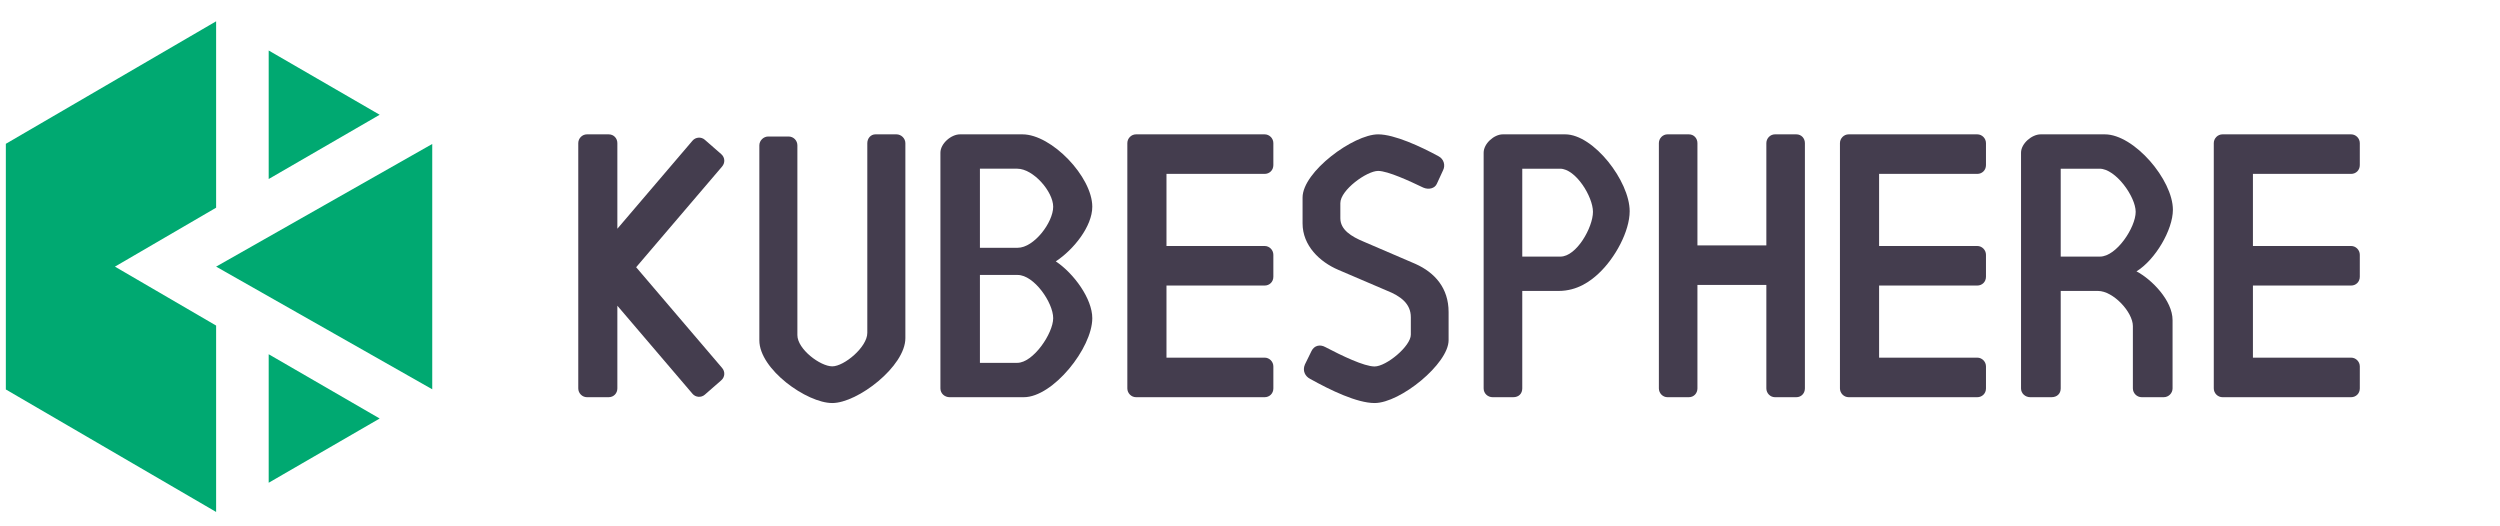
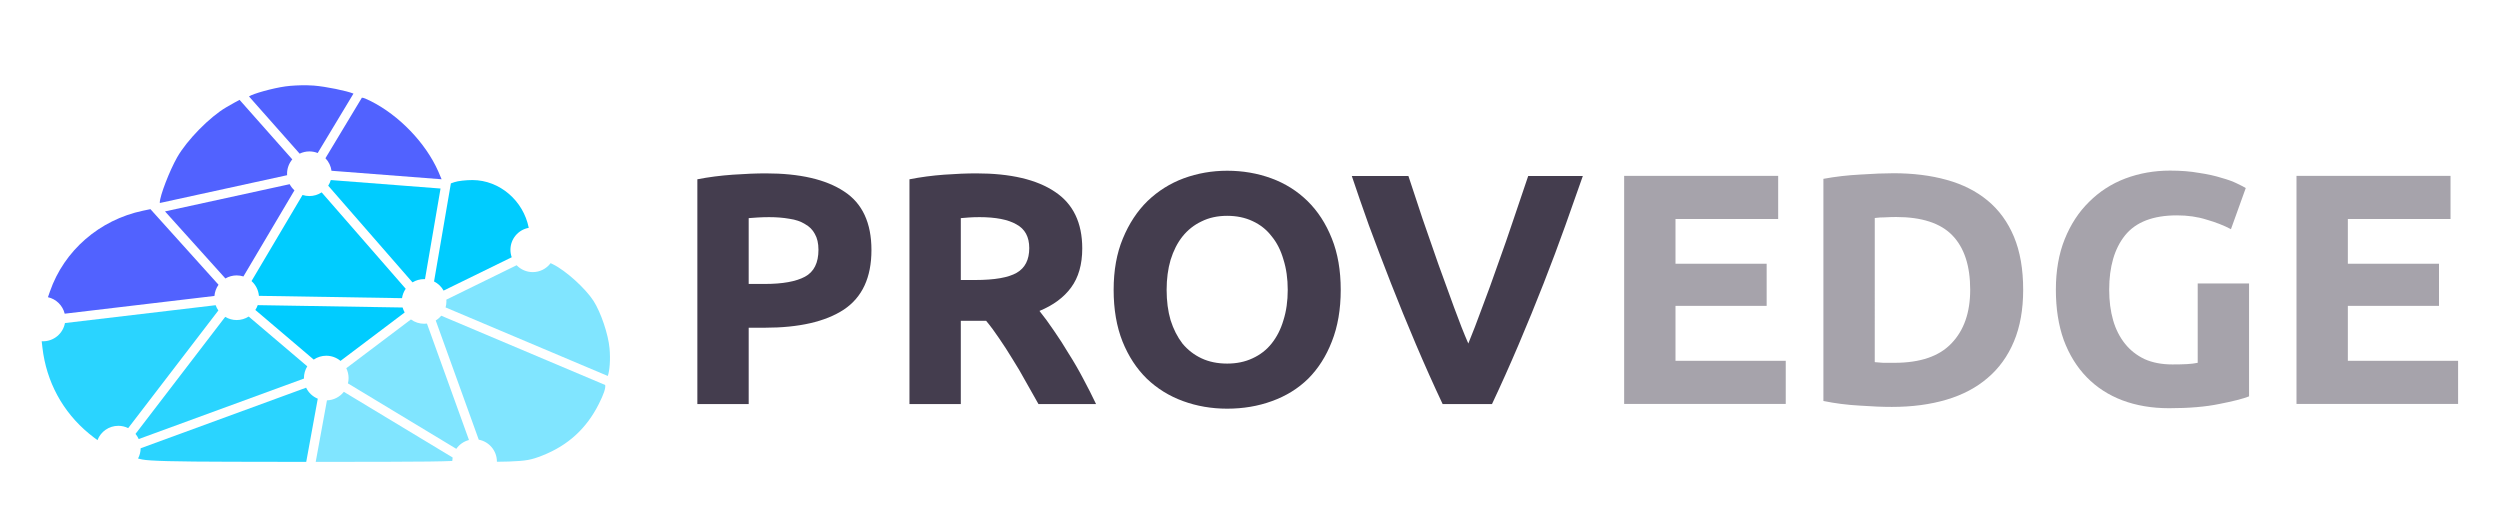
- <svg xmlns="http://www.w3.org/2000/svg" width="428px" height="90px" viewBox="0 0 428 90" version="1.1">
-   <g id="KubeSphere商标®.ai" stroke="none" stroke-width="1" fill="none" fill-rule="evenodd">
-     <g id="编组" transform="translate(98.9996, 22.647)" fill="#443D4E">
-       <path d="M208.534,0.353 L204.869,0.353 C204.067,0.353 203.4,1.037 203.4,1.857 L203.4,19.362 L191.601,19.362 L191.601,1.857 C191.601,1.037 191.001,0.353 190.135,0.353 L186.468,0.353 C185.668,0.353 185,1.037 185,1.857 L185,43.848 C185,44.67 185.668,45.353 186.468,45.353 L190.135,45.353 C191.001,45.353 191.601,44.67 191.601,43.848 L191.601,26.133 L203.4,26.133 L203.4,43.848 C203.4,44.67 204.067,45.353 204.869,45.353 L208.534,45.353 C209.401,45.353 210,44.67 210,43.848 L210,1.857 C210,1.037 209.401,0.353 208.534,0.353" id="Fill-5" />
-       <path d="M119,40.087 C119,39.266 118.323,38.582 117.511,38.582 L100.702,38.583 L100.702,26.238 L117.511,26.238 C118.323,26.238 118.999,25.623 118.999,24.733 L118.999,20.973 C118.999,20.151 118.322,19.467 117.511,19.467 L100.702,19.467 L100.702,7.123 L117.511,7.123 C118.322,7.123 118.999,6.508 118.999,5.619 L118.999,1.858 C118.999,1.036 118.322,0.353 117.511,0.353 L99.215,0.353 C99.214,0.353 99.214,0.353 99.213,0.353 L95.49,0.353 C94.677,0.353 94,1.036 94,1.857 L94,43.848 C94,44.669 94.677,45.353 95.49,45.353 L97.103,45.353 L97.106,45.353 L117.511,45.353 C118.323,45.353 119,44.737 119,43.848 L119,40.087 Z" id="Fill-7" />
-       <path d="M241,40.087 C241,39.266 240.323,38.582 239.511,38.582 L222.702,38.583 L222.702,26.238 L239.511,26.238 C240.322,26.238 240.999,25.623 240.999,24.733 L240.999,20.973 C240.999,20.151 240.322,19.467 239.511,19.467 L222.702,19.467 L222.702,7.123 L239.511,7.123 C240.322,7.123 240.999,6.508 240.999,5.619 L240.999,1.858 C240.999,1.036 240.322,0.353 239.511,0.353 L221.215,0.353 C221.214,0.353 221.214,0.353 221.213,0.353 L217.49,0.353 C216.677,0.353 216,1.036 216,1.857 L216,43.848 C216,44.669 216.677,45.353 217.49,45.353 L219.103,45.353 L219.106,45.353 L239.511,45.353 C240.323,45.353 241,44.737 241,43.848 L241,40.087 Z" id="Fill-9" />
-       <path d="M305,40.087 C305,39.266 304.323,38.582 303.511,38.582 L286.702,38.583 L286.702,26.238 L303.511,26.238 C304.323,26.238 304.999,25.623 304.999,24.733 L304.999,20.973 C304.999,20.151 304.322,19.467 303.511,19.467 L286.702,19.467 L286.702,7.123 L303.511,7.123 C304.322,7.123 304.999,6.508 304.999,5.619 L304.999,1.858 C304.999,1.036 304.322,0.353 303.511,0.353 L285.215,0.353 C285.214,0.353 285.214,0.353 285.213,0.353 L281.49,0.353 C280.678,0.353 280,1.036 280,1.857 L280,43.848 C280,44.669 280.678,45.353 281.49,45.353 L283.103,45.353 L283.106,45.353 L303.511,45.353 C304.323,45.353 305,44.737 305,43.848 L305,40.087 Z" id="Fill-11" />
-       <path d="M130.467,12.125 L130.467,14.711 C130.467,16.685 132.334,17.841 134.467,18.726 L143.333,22.536 C146.667,24.034 149,26.687 149,30.77 L149,35.601 C149,39.616 140.733,46.353 136.332,46.353 C133.334,46.353 128.801,44.175 125.269,42.202 C124.467,41.794 123.934,40.84 124.401,39.752 L125.535,37.438 C126.001,36.486 127.001,36.281 127.868,36.758 C130.734,38.255 134.533,40.092 136.332,40.092 C138.333,40.092 142.534,36.622 142.534,34.648 L142.534,31.655 C142.534,29.341 140.8,28.048 138.401,27.096 L130.134,23.557 C126.934,22.196 124,19.406 124,15.596 L124,11.173 C124,6.749 132.733,0.353 136.934,0.353 C139.734,0.353 144.267,2.462 147.267,4.096 C148.2,4.573 148.467,5.661 148.066,6.477 L147,8.791 C146.667,9.607 145.6,9.88 144.667,9.471 C142.4,8.383 138.6,6.614 136.934,6.614 C135,6.614 130.467,9.88 130.467,12.125" id="Fill-13" />
-       <path d="M260.453,6.235 L253.795,6.235 L253.795,21.281 L260.521,21.281 C263.335,21.281 266.629,16.289 266.629,13.621 C266.629,11.023 263.197,6.235 260.453,6.235 M260.178,27.162 L253.795,27.162 L253.795,43.85 C253.795,44.738 253.177,45.353 252.215,45.353 L248.579,45.353 C247.755,45.353 247,44.738 247,43.85 L247,3.499 C247,1.927 248.854,0.353 250.364,0.353 L261.345,0.353 C266.354,0.353 273,8.138 273,13.267 C273,16.687 269.993,21.827 266.767,23.811 C269.375,25.178 272.943,28.803 272.943,32.155 L272.943,43.85 C272.943,44.67 272.258,45.353 271.433,45.353 L267.659,45.353 C266.835,45.353 266.149,44.67 266.149,43.85 L266.149,33.18 C266.149,30.786 262.787,27.162 260.178,27.162" id="Fill-15" />
-       <path d="M168.088,6.235 L161.612,6.235 L161.612,21.281 L168.154,21.281 C170.893,21.281 173.715,16.289 173.715,13.621 C173.715,11.023 170.758,6.235 168.088,6.235 M167.821,27.162 L161.612,27.162 L161.612,43.85 C161.612,44.738 161.01,45.353 160.075,45.353 L156.536,45.353 C155.735,45.353 155,44.738 155,43.85 L155,3.499 C155,1.927 156.804,0.353 158.273,0.353 L168.957,0.353 C173.83,0.353 180,8.381 180,13.509 C180,16.929 177.527,21.529 174.67,24.189 C173.265,25.497 171.034,27.162 167.821,27.162" id="Fill-17" />
-       <path d="M43.484,46.353 C39.136,46.353 31,40.59 31,35.616 L31,2.237 C31,1.409 31.722,0.723 32.518,0.723 L36.003,0.723 C36.854,0.723 37.512,1.409 37.512,2.237 L37.512,34.722 C37.512,37.14 41.442,40.071 43.484,40.071 C45.527,40.071 49.483,36.769 49.483,34.351 L49.483,1.867 C49.483,1.038 50.075,0.353 50.87,0.353 L54.483,0.353 C55.279,0.353 56,1.038 56,1.867 L56,35.246 C56,40.071 47.827,46.353 43.484,46.353" id="Fill-19" />
-       <path d="M75.158,39.472 L68.763,39.472 L68.763,24.426 L75.225,24.426 C78.027,24.426 81.306,29.155 81.306,31.822 C81.306,34.422 77.89,39.472 75.158,39.472 L75.158,39.472 Z M68.763,6.234 L75.158,6.234 C77.89,6.234 81.306,10.151 81.306,12.751 C81.306,15.418 78.027,19.773 75.225,19.773 L68.763,19.773 L68.763,6.234 Z M81.752,22.1 C84.865,20.048 88,16.061 88,12.751 C88,7.622 81.033,0.353 76.046,0.353 L65.347,0.353 C63.845,0.353 62,1.926 62,3.498 L62,19.986 L62,42.207 L62,43.85 C62,44.739 62.752,45.353 63.572,45.353 L65.347,45.353 L67.192,45.353 L76.277,45.353 C81.263,45.353 88,36.952 88,31.822 C88,28.514 84.865,24.176 81.752,22.1 L81.752,22.1 Z" id="Fill-21" />
-       <path d="M9.909,23.102 L24.626,5.859 C25.156,5.237 25.139,4.318 24.473,3.737 L21.659,1.279 C21.045,0.741 20.091,0.812 19.561,1.434 L6.692,16.512 L6.692,1.858 C6.692,1.037 6.084,0.353 5.205,0.353 L1.487,0.353 C0.676,0.353 0,1.037 0,1.858 L0,43.85 C0,44.67 0.676,45.353 1.487,45.353 L5.205,45.353 C6.084,45.353 6.692,44.67 6.692,43.85 L6.692,29.692 L19.561,44.772 C20.091,45.392 21.045,45.463 21.659,44.926 L24.473,42.468 C25.139,41.886 25.156,40.967 24.626,40.347 L9.909,23.102 Z" id="Fill-23" />
-     </g>
-     <polygon id="Fill-1" fill="#00A971" points="65 71.647 46 60.647 46 82.647" />
-     <polygon id="Fill-2" fill="#00A971" points="65 19.647 46 8.647 46 30.647" />
-     <polygon id="Fill-3" fill="#00A971" points="19.678 45.647 37 35.556 37 3.647 1 24.62 1 66.675 37 87.647 37 55.739" />
-     <polygon id="Fill-4" fill="#00A971" points="37 45.647 74 66.647 74 24.647" />
-   </g>
+ <svg xmlns="http://www.w3.org/2000/svg" width="428px" height="90px" viewBox="0 0 428 90" version="1.1" id="svg2161">
+   <defs id="defs2165" />
+   <path id="path2494" d="m 58.864,67.078 a 3.821,3.821 0 0 1 -2.89,1.463 l -1.925,10.534 12.237,-0.017 c 5.703,-0.008 9.364,-0.055 11.146,-0.142 a 3.821,3.821 0 0 1 0.063,-0.588 z" style="fill:#80e5ff;fill-opacity:1;stroke-width:0.293" />
+   <path id="path2492" d="M 52.409,66.372 24.076,76.745 a 3.821,3.821 0 0 1 -0.44,1.755 c 0.207,0.052 0.437,0.105 0.702,0.162 1.198,0.257 5.627,0.371 15.114,0.389 l 12.974,0.024 1.977,-10.818 a 3.821,3.821 0 0 1 -1.995,-1.885 z" style="fill:#2ad4ff;fill-opacity:1;stroke-width:0.293" />
+   <path id="path2490" d="m 70.349,54.689 -11.065,8.347 a 3.821,3.821 0 0 1 0.393,1.686 3.821,3.821 0 0 1 -0.111,0.915 l 18.552,11.203 a 3.821,3.821 0 0 1 2.17,-1.511 L 73.093,55.394 a 3.821,3.821 0 0 1 -0.489,0.032 3.821,3.821 0 0 1 -2.255,-0.738 z" style="fill:#80e5ff;fill-opacity:1;stroke-width:0.293" />
+   <path id="path2488" d="m 42.575,54.192 a 3.821,3.821 0 0 1 -2.055,0.6 3.821,3.821 0 0 1 -1.965,-0.544 L 23.198,74.283 a 3.821,3.821 0 0 1 0.548,0.883 L 52.036,64.81 a 3.821,3.821 0 0 1 -0.001,-0.088 3.821,3.821 0 0 1 0.57,-2.007 z" style="fill:#2ad4ff;fill-opacity:1;stroke-width:0.293" />
+   <path id="path2486" d="m 75.54,54.05 a 3.821,3.821 0 0 1 -0.943,0.815 l 7.365,20.408 a 3.821,3.821 0 0 1 3.109,3.754 3.821,3.821 0 0 1 -5.87e-4,0.027 c 0.529,0.007 1.213,-0.007 2.072,-0.04 2.955,-0.116 3.77,-0.262 5.705,-1.025 4.399,-1.735 7.555,-4.617 9.672,-8.831 0.844,-1.68 1.194,-2.709 1.087,-3.248 z" style="fill:#80e5ff;fill-opacity:1;stroke-width:0.293" />
+   <path id="path2484" d="m 36.919,52.25 -25.799,3.057 a 3.821,3.821 0 0 1 -3.756,3.121 3.821,3.821 0 0 1 -0.228,-0.007 l 0.125,1.082 c 0.675,5.849 3.469,11.011 7.968,14.722 0.529,0.437 1.045,0.832 1.459,1.124 a 3.821,3.821 0 0 1 3.567,-2.45 3.821,3.821 0 0 1 1.69,0.395 L 37.383,53.152 a 3.821,3.821 0 0 1 -0.464,-0.902 z" style="fill:#2ad4ff;fill-opacity:1;stroke-width:0.293" />
+   <path id="path2482" d="m 44.123,52.241 a 3.821,3.821 0 0 1 -0.409,0.825 l 9.995,8.495 a 3.821,3.821 0 0 1 2.146,-0.66 3.821,3.821 0 0 1 2.441,0.882 l 10.986,-8.289 a 3.821,3.821 0 0 1 -0.355,-0.849 z" style="fill:#00ccff;fill-opacity:1;stroke-width:0.293" />
+   <path id="path2480" d="m 94.267,45.052 a 3.821,3.821 0 0 1 -3.06,1.533 3.821,3.821 0 0 1 -2.759,-1.177 l -12.035,5.891 a 3.821,3.821 0 0 1 0.013,0.307 3.821,3.821 0 0 1 -0.141,1.027 l 27.768,11.732 c 0.325,-0.901 0.472,-2.811 0.303,-4.714 -0.214,-2.407 -1.483,-6.17 -2.742,-8.132 -1.369,-2.133 -4.743,-5.185 -6.918,-6.258 C 94.533,45.18 94.404,45.118 94.267,45.052 Z" style="fill:#80e5ff;fill-opacity:1;stroke-width:0.293" />
+   <path id="path2478" d="m 25.754,35.806 c -0.318,0.064 -0.71,0.147 -1.266,0.264 -7.462,1.57 -13.512,6.823 -15.945,13.845 l -0.335,0.965 a 3.821,3.821 0 0 1 2.869,2.824 l 25.635,-3.038 a 3.821,3.821 0 0 1 0.699,-1.917 z" style="fill:#5162ff;fill-opacity:1;stroke-width:0.293" />
+   <path id="path2476" d="M 55.068,32.934 A 3.821,3.821 0 0 1 52.965,33.564 3.821,3.821 0 0 1 51.794,33.38 L 43.061,48.118 a 3.821,3.821 0 0 1 1.265,2.53 l 24.498,0.399 a 3.821,3.821 0 0 1 0.633,-1.611 z" style="fill:#00ccff;fill-opacity:1;stroke-width:0.293" />
+   <path id="path2474" d="m 49.59,31.532 -21.34,4.661 10.338,11.48 a 3.821,3.821 0 0 1 1.931,-0.524 3.821,3.821 0 0 1 1.155,0.179 l 8.736,-14.745 a 3.821,3.821 0 0 1 -0.821,-1.051 z" style="fill:#5162ff;fill-opacity:1;stroke-width:0.293" />
+   <path id="path2472" d="m 80.908,30.826 c -1.13,-0.005 -2.528,0.155 -3.108,0.357 l -0.61,0.213 -2.881,16.79 a 3.821,3.821 0 0 1 1.635,1.565 l 11.662,-5.708 A 3.821,3.821 0 0 1 87.386,42.764 3.821,3.821 0 0 1 90.522,39.005 c -0.926,-4.668 -4.991,-8.156 -9.614,-8.179 z" style="fill:#00ccff;fill-opacity:1;stroke-width:0.293" />
+   <path id="path2470" d="m 56.63,30.825 a 3.821,3.821 0 0 1 -0.44,0.969 L 70.618,48.341 a 3.821,3.821 0 0 1 1.986,-0.557 3.821,3.821 0 0 1 0.155,0.003 L 75.421,32.276 Z" style="fill:#00ccff;fill-opacity:1;stroke-width:0.293" />
+   <path id="path2468" d="m 41.015,17.098 c -0.414,0.207 -1.328,0.713 -2.293,1.277 -2.827,1.651 -6.734,5.635 -8.395,8.561 -1.312,2.311 -2.963,6.6 -2.969,7.719 -2.07e-4,0.038 0.001,0.067 0.002,0.1 l 21.794,-4.761 a 3.821,3.821 0 0 1 -0.009,-0.252 3.821,3.821 0 0 1 0.894,-2.456 z" style="fill:#5162ff;fill-opacity:1;stroke-width:0.293" />
+   <path id="path2466" d="m 61.954,16.725 -6.24,10.364 a 3.821,3.821 0 0 1 1.039,2.146 L 75.603,30.69 C 75.47,30.359 75.278,29.904 75.03,29.341 72.879,24.479 68.346,19.758 63.483,17.315 62.678,16.911 62.243,16.73 61.954,16.725 Z" style="fill:#5162ff;fill-opacity:1;stroke-width:0.293" />
+   <path id="path1039-3-1" d="m 52.558,14.599 c -1.236,-0.02 -2.662,0.049 -3.689,0.192 -2.212,0.308 -5.59,1.258 -6.242,1.721 l 8.673,9.793 a 3.821,3.821 0 0 1 1.666,-0.383 3.821,3.821 0 0 1 1.423,0.275 l 6.126,-10.173 c -1.158,-0.47 -4.708,-1.208 -6.804,-1.374 -0.348,-0.028 -0.739,-0.044 -1.151,-0.051 z" style="fill:#5162ff;fill-opacity:1;stroke-width:0.293" />
+   <path d="m 131.106,29.681 q 8.733,0 13.41,3.099 4.676,3.042 4.676,10.029 0,7.043 -4.733,10.198 -4.733,3.099 -13.522,3.099 h -2.761 v 13.071 h -8.789 V 30.695 q 2.873,-0.563 6.085,-0.789 3.212,-0.225 5.634,-0.225 z m 0.563,7.494 q -0.958,0 -1.916,0.056 -0.901,0.056 -1.578,0.113 v 11.268 h 2.761 q 4.564,0 6.874,-1.24 2.31,-1.24 2.31,-4.62 0,-1.634 -0.62,-2.704 -0.563,-1.071 -1.69,-1.69 -1.071,-0.676 -2.648,-0.901 -1.578,-0.282 -3.493,-0.282 z" style="font-style:normal;font-variant:normal;font-weight:bold;font-stretch:normal;font-size:56.343px;line-height:1.25;font-family:Ubuntu;-inkscape-font-specification:Ubuntu;fill:#443d4e;fill-opacity:1;stroke:none;stroke-width:0.293" id="path874" />
+   <path d="m 167.139,29.681 q 8.789,0 13.466,3.155 4.676,3.099 4.676,9.691 0,4.113 -1.916,6.705 -1.859,2.535 -5.409,4 1.183,1.465 2.479,3.381 1.296,1.859 2.535,3.944 1.296,2.028 2.479,4.282 1.183,2.197 2.197,4.338 h -9.86 q -1.071,-1.916 -2.197,-3.888 -1.071,-1.972 -2.254,-3.831 -1.127,-1.859 -2.254,-3.493 -1.127,-1.69 -2.254,-3.042 h -4.338 v 14.255 h -8.789 V 30.695 q 2.873,-0.563 5.916,-0.789 3.099,-0.225 5.522,-0.225 z m 0.507,7.494 q -0.958,0 -1.747,0.056 -0.732,0.056 -1.409,0.113 v 10.592 h 2.479 q 4.958,0 7.099,-1.24 2.141,-1.24 2.141,-4.226 0,-2.873 -2.197,-4.057 -2.141,-1.24 -6.367,-1.24 z" style="font-style:normal;font-variant:normal;font-weight:bold;font-stretch:normal;font-size:56.343px;line-height:1.25;font-family:Ubuntu;-inkscape-font-specification:Ubuntu;fill:#443d4e;fill-opacity:1;stroke:none;stroke-width:0.293" id="path876" />
+   <path d="m 199.727,49.626 q 0,2.873 0.676,5.184 0.732,2.31 2.028,4 1.352,1.634 3.268,2.535 1.916,0.901 4.395,0.901 2.423,0 4.338,-0.901 1.972,-0.901 3.268,-2.535 1.352,-1.69 2.028,-4 0.732,-2.31 0.732,-5.184 0,-2.873 -0.732,-5.184 -0.676,-2.366 -2.028,-4 -1.296,-1.69 -3.268,-2.592 -1.916,-0.901 -4.338,-0.901 -2.479,0 -4.395,0.958 -1.916,0.901 -3.268,2.592 -1.296,1.634 -2.028,4 -0.676,2.31 -0.676,5.127 z m 29.805,0 q 0,5.014 -1.521,8.846 -1.465,3.775 -4.057,6.367 -2.592,2.535 -6.198,3.831 -3.55,1.296 -7.663,1.296 -4,0 -7.55,-1.296 -3.55,-1.296 -6.198,-3.831 -2.648,-2.592 -4.169,-6.367 -1.521,-3.831 -1.521,-8.846 0,-5.014 1.578,-8.789 1.578,-3.831 4.226,-6.423 2.704,-2.592 6.198,-3.888 3.55,-1.296 7.437,-1.296 4,0 7.55,1.296 3.55,1.296 6.198,3.888 2.648,2.592 4.169,6.423 1.521,3.775 1.521,8.789 z" style="font-style:normal;font-variant:normal;font-weight:bold;font-stretch:normal;font-size:56.343px;line-height:1.25;font-family:Ubuntu;-inkscape-font-specification:Ubuntu;fill:#443d4e;fill-opacity:1;stroke:none;stroke-width:0.293" id="path878" />
+   <path d="m 246.98,69.177 q -2.31,-4.902 -4.564,-10.198 -2.254,-5.296 -4.282,-10.48 -2.028,-5.184 -3.775,-9.916 -1.69,-4.733 -2.93,-8.451 h 9.691 q 1.127,3.381 2.423,7.325 1.352,3.888 2.704,7.775 1.409,3.888 2.704,7.437 1.296,3.55 2.423,6.141 1.071,-2.592 2.366,-6.141 1.352,-3.55 2.704,-7.437 1.409,-3.888 2.704,-7.775 1.352,-3.944 2.479,-7.325 h 9.353 q -1.296,3.719 -2.986,8.451 -1.69,4.733 -3.719,9.916 -2.028,5.184 -4.282,10.48 -2.254,5.296 -4.564,10.198 z" style="font-style:normal;font-variant:normal;font-weight:bold;font-stretch:normal;font-size:56.343px;line-height:1.25;font-family:Ubuntu;-inkscape-font-specification:Ubuntu;fill:#443d4e;fill-opacity:1;stroke:none;stroke-width:0.293" id="path880" />
+   <path d="M 278.055,69.154 V 30.109 h 26.368 v 7.381 h -17.579 v 7.663 h 15.607 v 7.212 h -15.607 v 9.409 h 18.875 v 7.381 z" style="font-style:normal;font-variant:normal;font-weight:bold;font-stretch:normal;font-size:56.343px;line-height:1.25;font-family:Ubuntu;-inkscape-font-specification:Ubuntu;opacity:0.6;fill:#443d4e;fill-opacity:0.79;stroke:none;stroke-width:0.293" id="path883" />
+   <path d="m 320.958,61.999 q 0.62,0.056 1.409,0.113 0.845,0 1.972,0 6.592,0 9.747,-3.324 3.212,-3.324 3.212,-9.184 0,-6.141 -3.042,-9.297 -3.042,-3.155 -9.635,-3.155 -0.901,0 -1.859,0.056 -0.958,0 -1.803,0.113 z m 25.41,-12.395 q 0,5.071 -1.578,8.846 -1.578,3.775 -4.507,6.254 -2.873,2.479 -7.043,3.719 -4.169,1.24 -9.353,1.24 -2.366,0 -5.522,-0.225 -3.155,-0.169 -6.198,-0.789 V 30.616 q 3.042,-0.563 6.31,-0.732 3.324,-0.225 5.691,-0.225 5.014,0 9.071,1.127 4.113,1.127 7.043,3.55 2.93,2.423 4.507,6.198 1.578,3.775 1.578,9.071 z" style="font-style:normal;font-variant:normal;font-weight:bold;font-stretch:normal;font-size:56.343px;line-height:1.25;font-family:Ubuntu;-inkscape-font-specification:Ubuntu;opacity:0.6;fill:#443d4e;fill-opacity:0.79;stroke:none;stroke-width:0.293" id="path885" />
+   <path d="m 372.699,36.87 q -6.141,0 -8.902,3.437 -2.704,3.381 -2.704,9.297 0,2.873 0.676,5.24 0.676,2.31 2.028,4 1.352,1.69 3.381,2.648 2.028,0.901 4.733,0.901 1.465,0 2.479,-0.056 1.071,-0.056 1.859,-0.225 V 48.533 h 8.789 v 19.325 q -1.578,0.62 -5.071,1.296 -3.493,0.732 -8.62,0.732 -4.395,0 -8.001,-1.352 -3.55,-1.352 -6.085,-3.944 -2.535,-2.592 -3.944,-6.367 -1.352,-3.775 -1.352,-8.62 0,-4.902 1.521,-8.677 1.521,-3.775 4.169,-6.367 2.648,-2.648 6.198,-4 3.606,-1.352 7.663,-1.352 2.761,0 4.958,0.394 2.254,0.338 3.831,0.845 1.634,0.451 2.648,0.958 1.071,0.507 1.521,0.789 l -2.535,7.043 q -1.803,-0.958 -4.169,-1.634 -2.31,-0.732 -5.071,-0.732 z" style="font-style:normal;font-variant:normal;font-weight:bold;font-stretch:normal;font-size:56.343px;line-height:1.25;font-family:Ubuntu;-inkscape-font-specification:Ubuntu;opacity:0.6;fill:#443d4e;fill-opacity:0.79;stroke:none;stroke-width:0.293" id="path887" />
+   <path d="M 393.161,69.154 V 30.109 h 26.368 v 7.381 h -17.579 v 7.663 h 15.607 v 7.212 h -15.607 v 9.409 h 18.875 v 7.381 z" style="font-style:normal;font-variant:normal;font-weight:bold;font-stretch:normal;font-size:56.343px;line-height:1.25;font-family:Ubuntu;-inkscape-font-specification:Ubuntu;opacity:0.6;fill:#443d4e;fill-opacity:0.79;stroke:none;stroke-width:0.293" id="path889" />
</svg>
